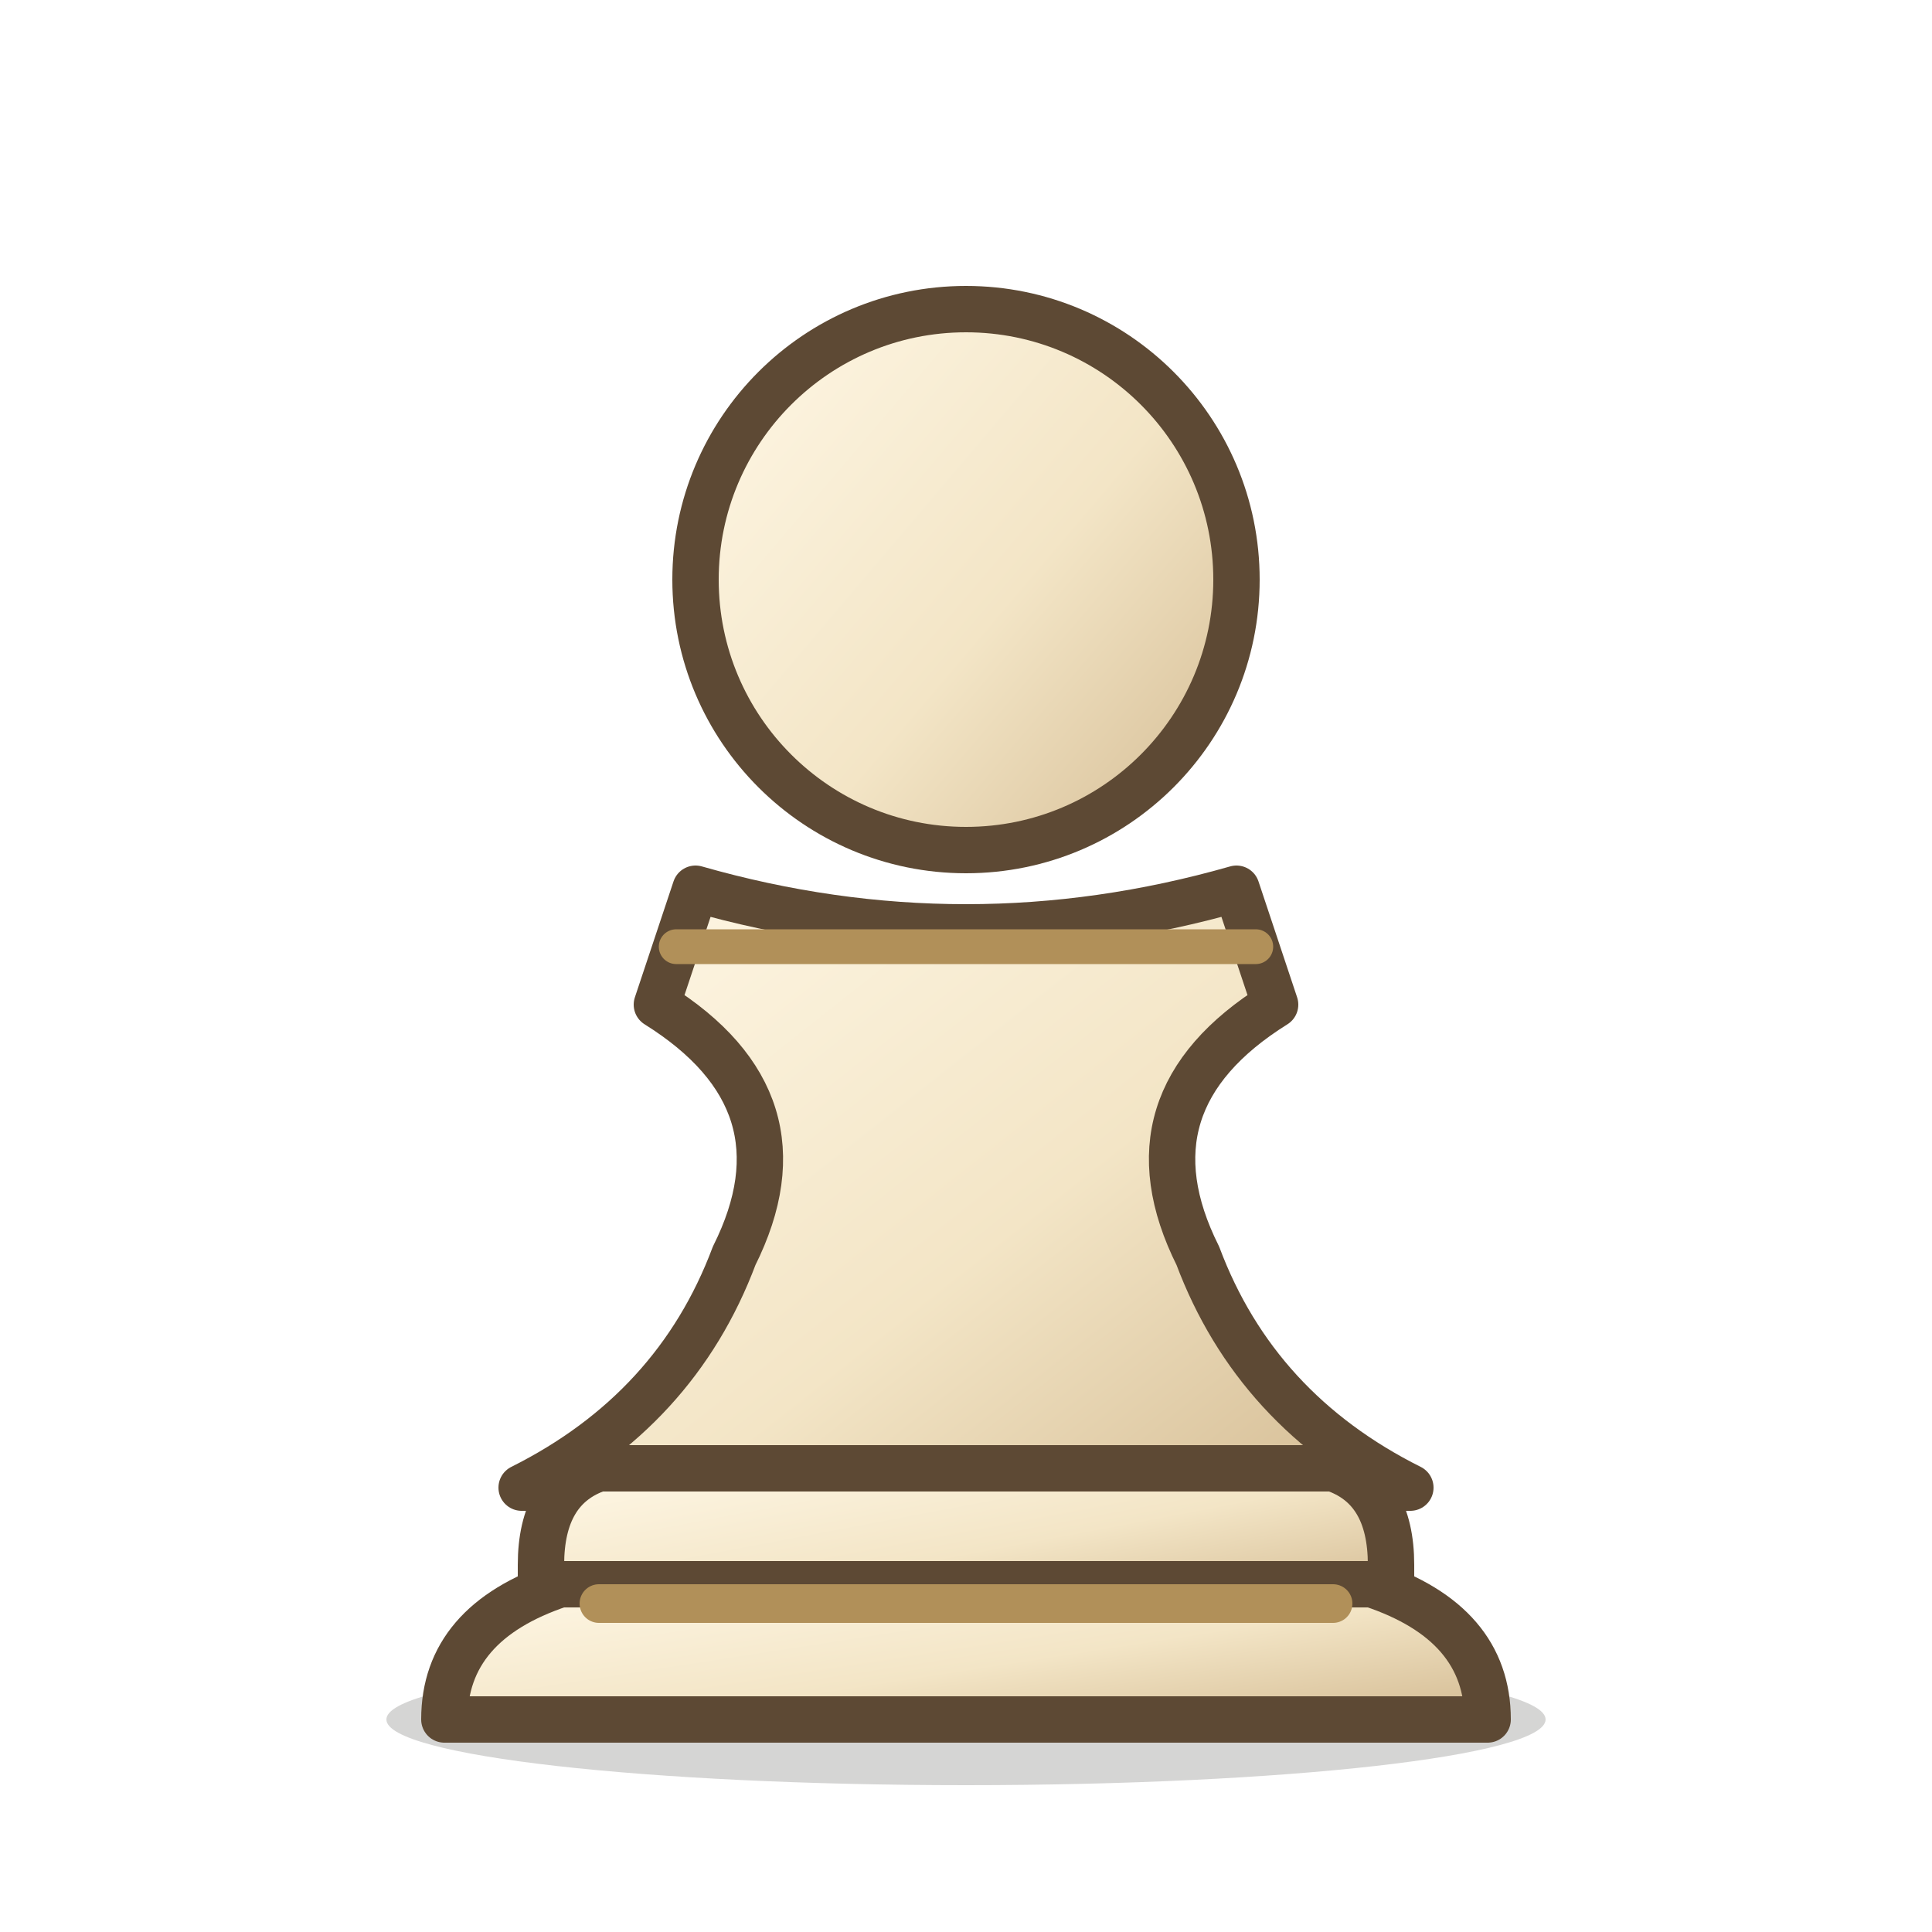
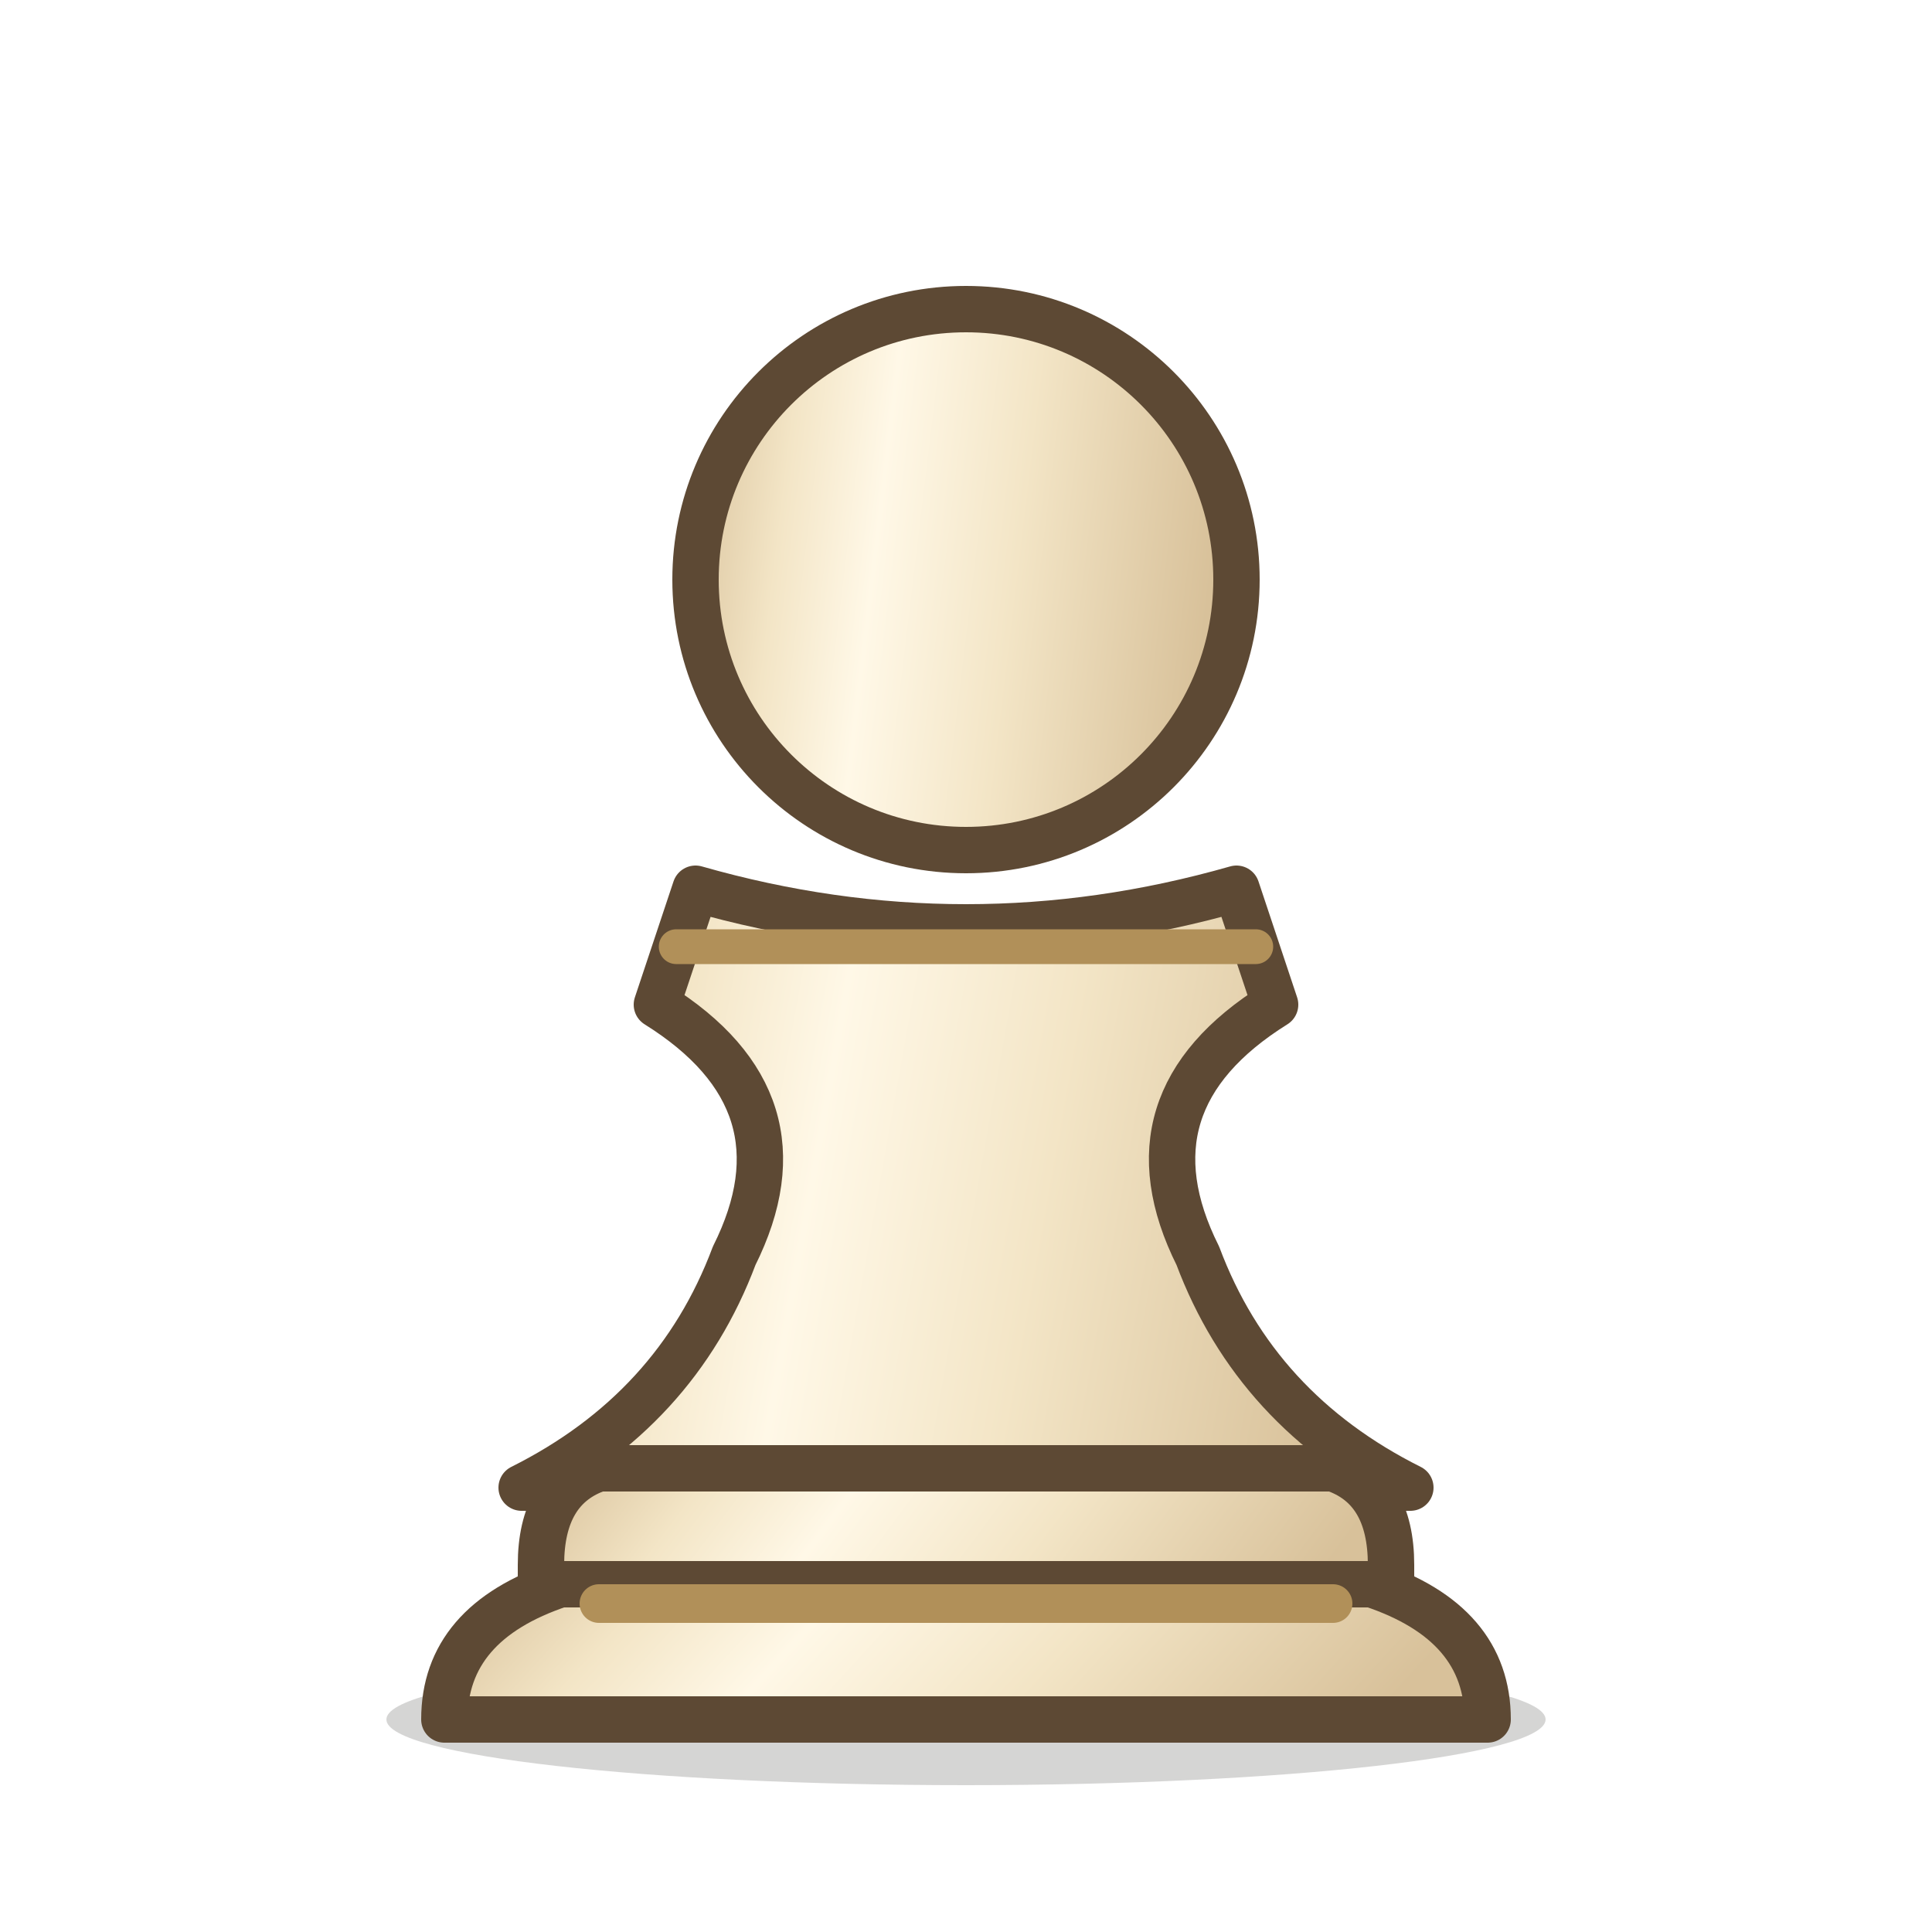
<svg xmlns="http://www.w3.org/2000/svg" viewBox="0 0 100 100">
  <defs>
-     <linearGradient id="body" x1="0" y1="0" x2="1" y2=".85">
-       <stop stop-color="#fff8e7" />
-       <stop offset=".6" stop-color="#f3e5c6" />
+     <linearGradient id="body" x1="0" y1="0" x2="1" y2=".12">
+       <stop stop-color="#d8c19a" />
+       <stop offset=".2" stop-color="#f3e5c6" />
+       <stop offset=".38" stop-color="#fff8e7" />
+       <stop offset=".64" stop-color="#f3e5c6" />
      <stop offset="1" stop-color="#d8c19a" />
    </linearGradient>
  </defs>
  <ellipse cx="50" cy="89" rx="30" ry="3.4" fill="#181510" opacity=".18" />
  <g fill="url(#body)" stroke="#5d4934" stroke-width="2.4" stroke-linecap="round" stroke-linejoin="round">
    <circle cx="50" cy="30" r="14" />
    <path d="M36 46 Q50 50 64 46 L66 52 Q58 57 62 65 Q65 73 73 77 H27 Q35 73 38 65 Q42 57 34 52Z" />
    <path d="M35 49H65" class="detail" />
    <path d="M31 76 H69 Q72 77 72 81 V83 H28 V81 Q28 77 31 76Z" />
    <path d="M29 82 H71 Q77 84 77 89 H23 Q23 84 29 82Z" />
    <path d="M31 83H69" fill="none" stroke="#b19059" stroke-width="2" />
  </g>
  <style>.detail{fill:none;stroke:#b19059;stroke-width:1.8}.cut{fill:none;stroke:#5d4934;stroke-width:3}</style>
</svg>
